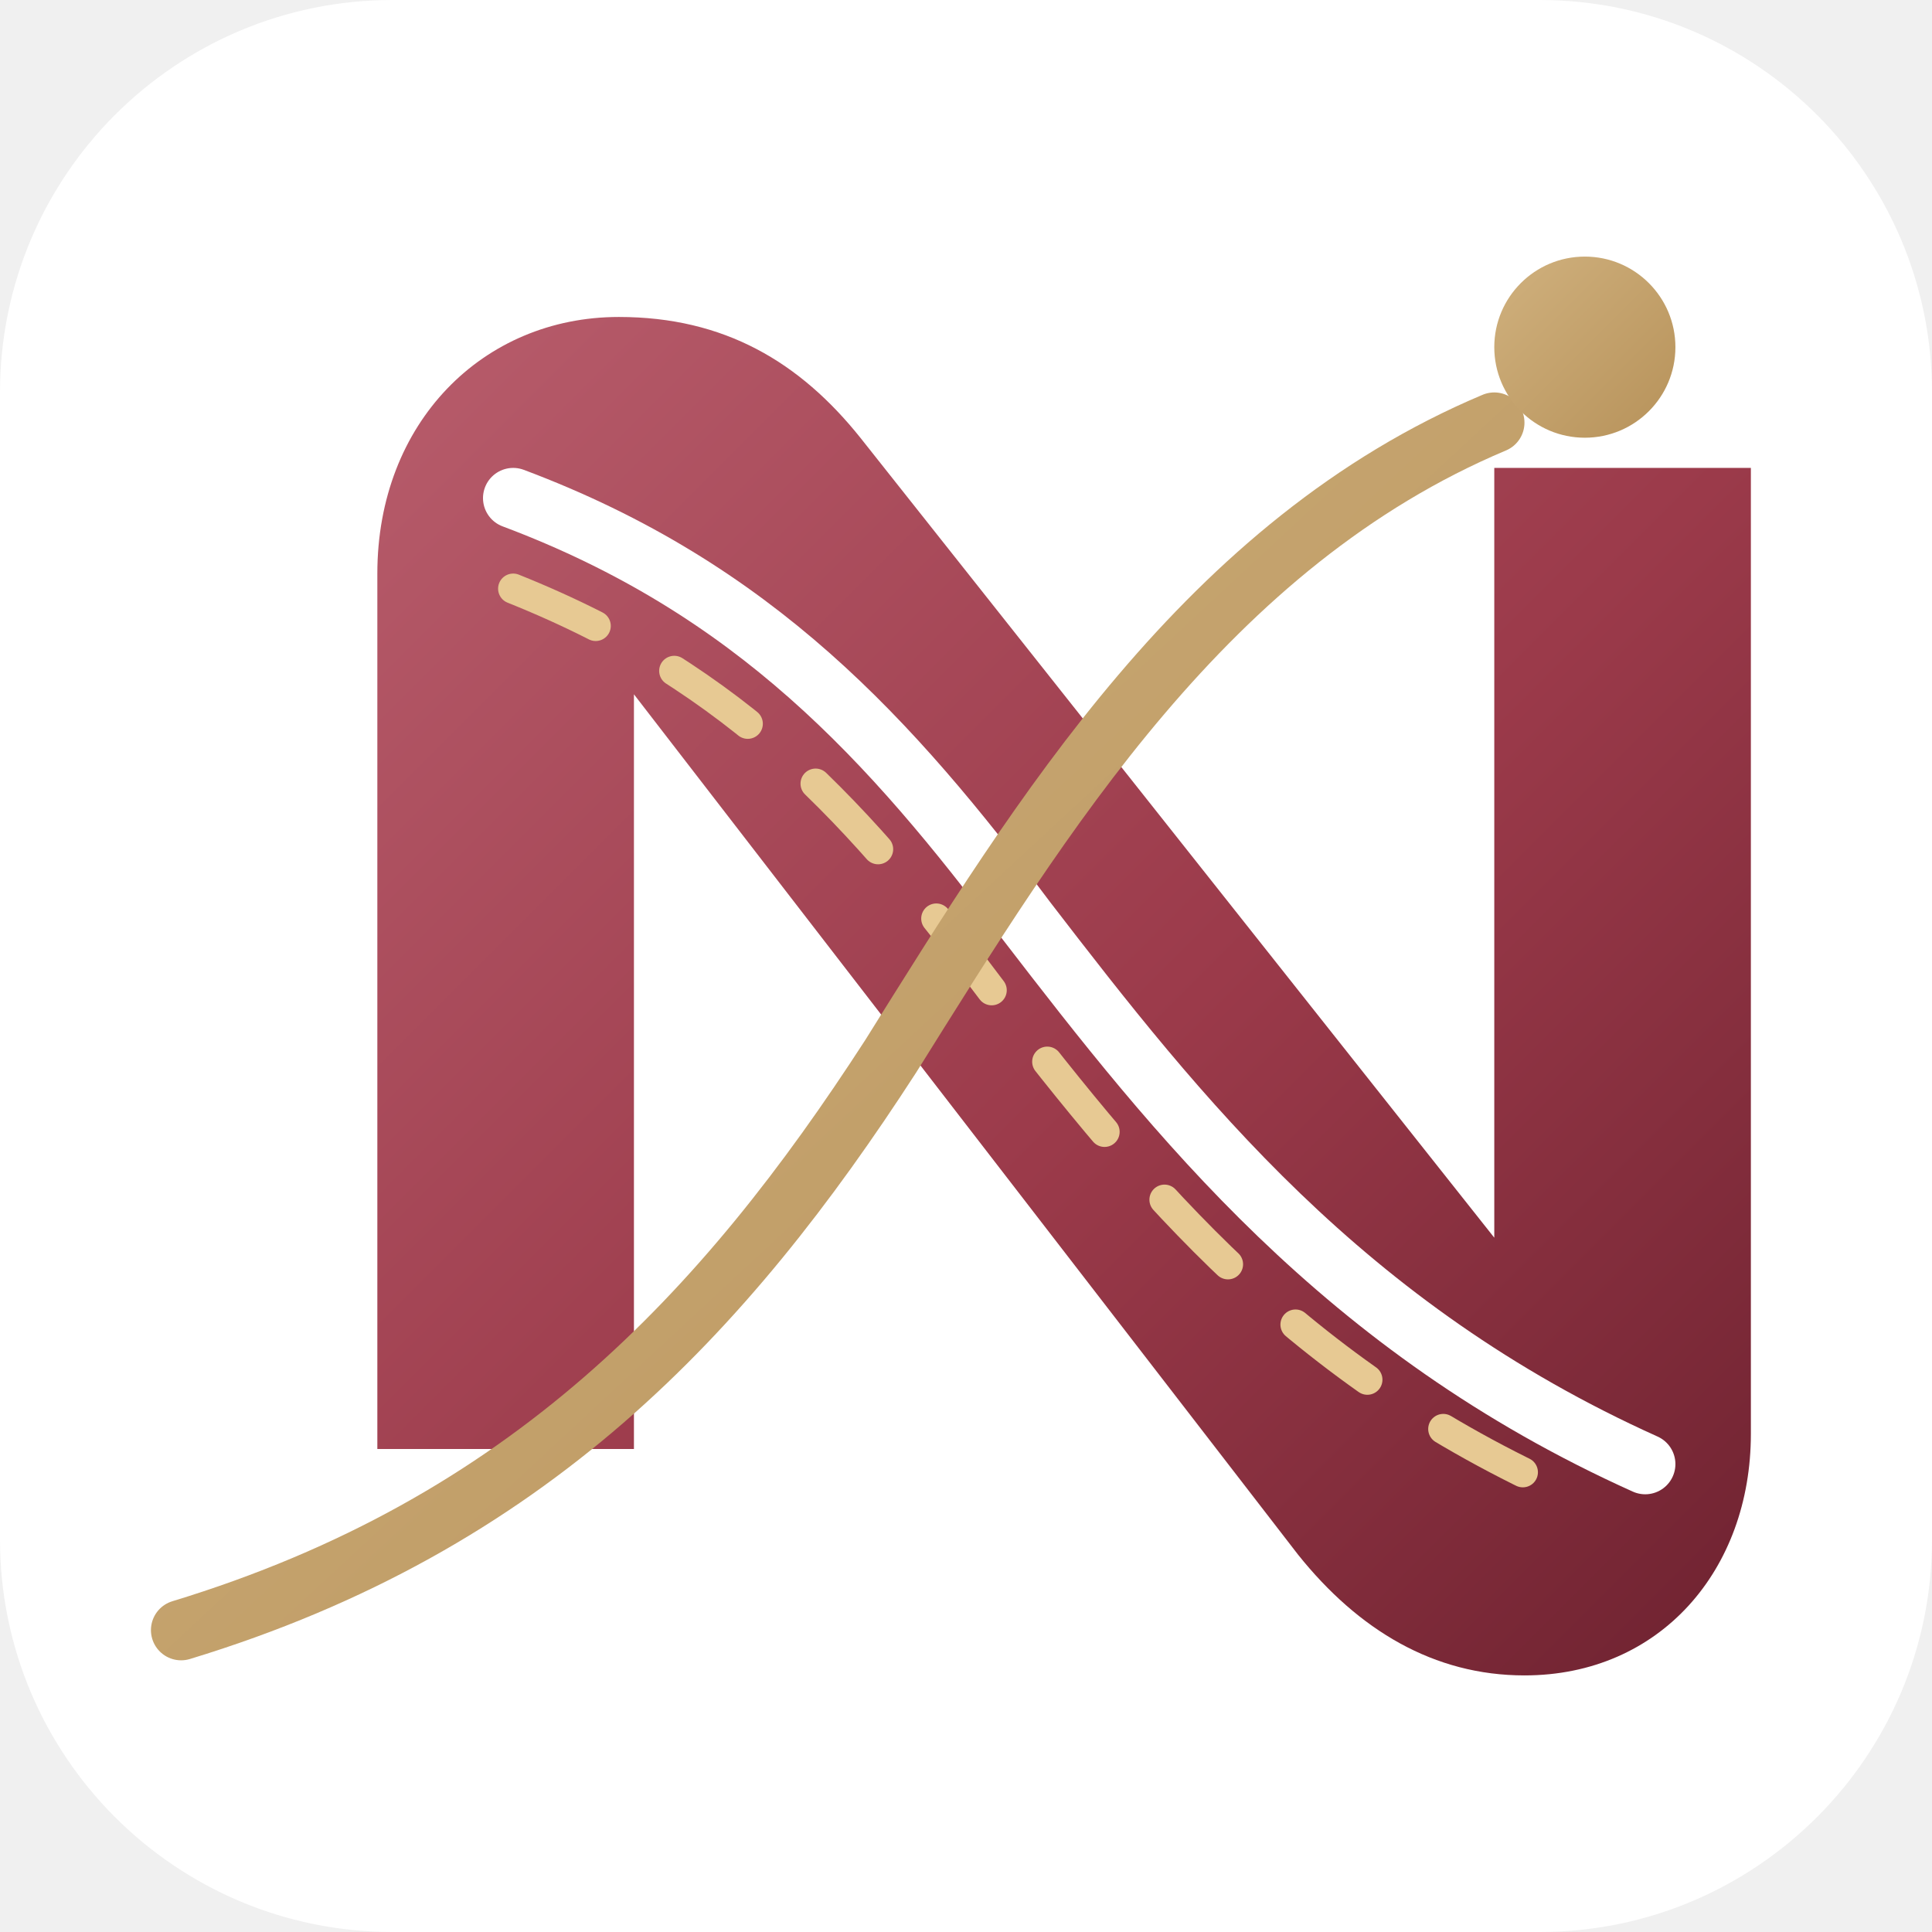
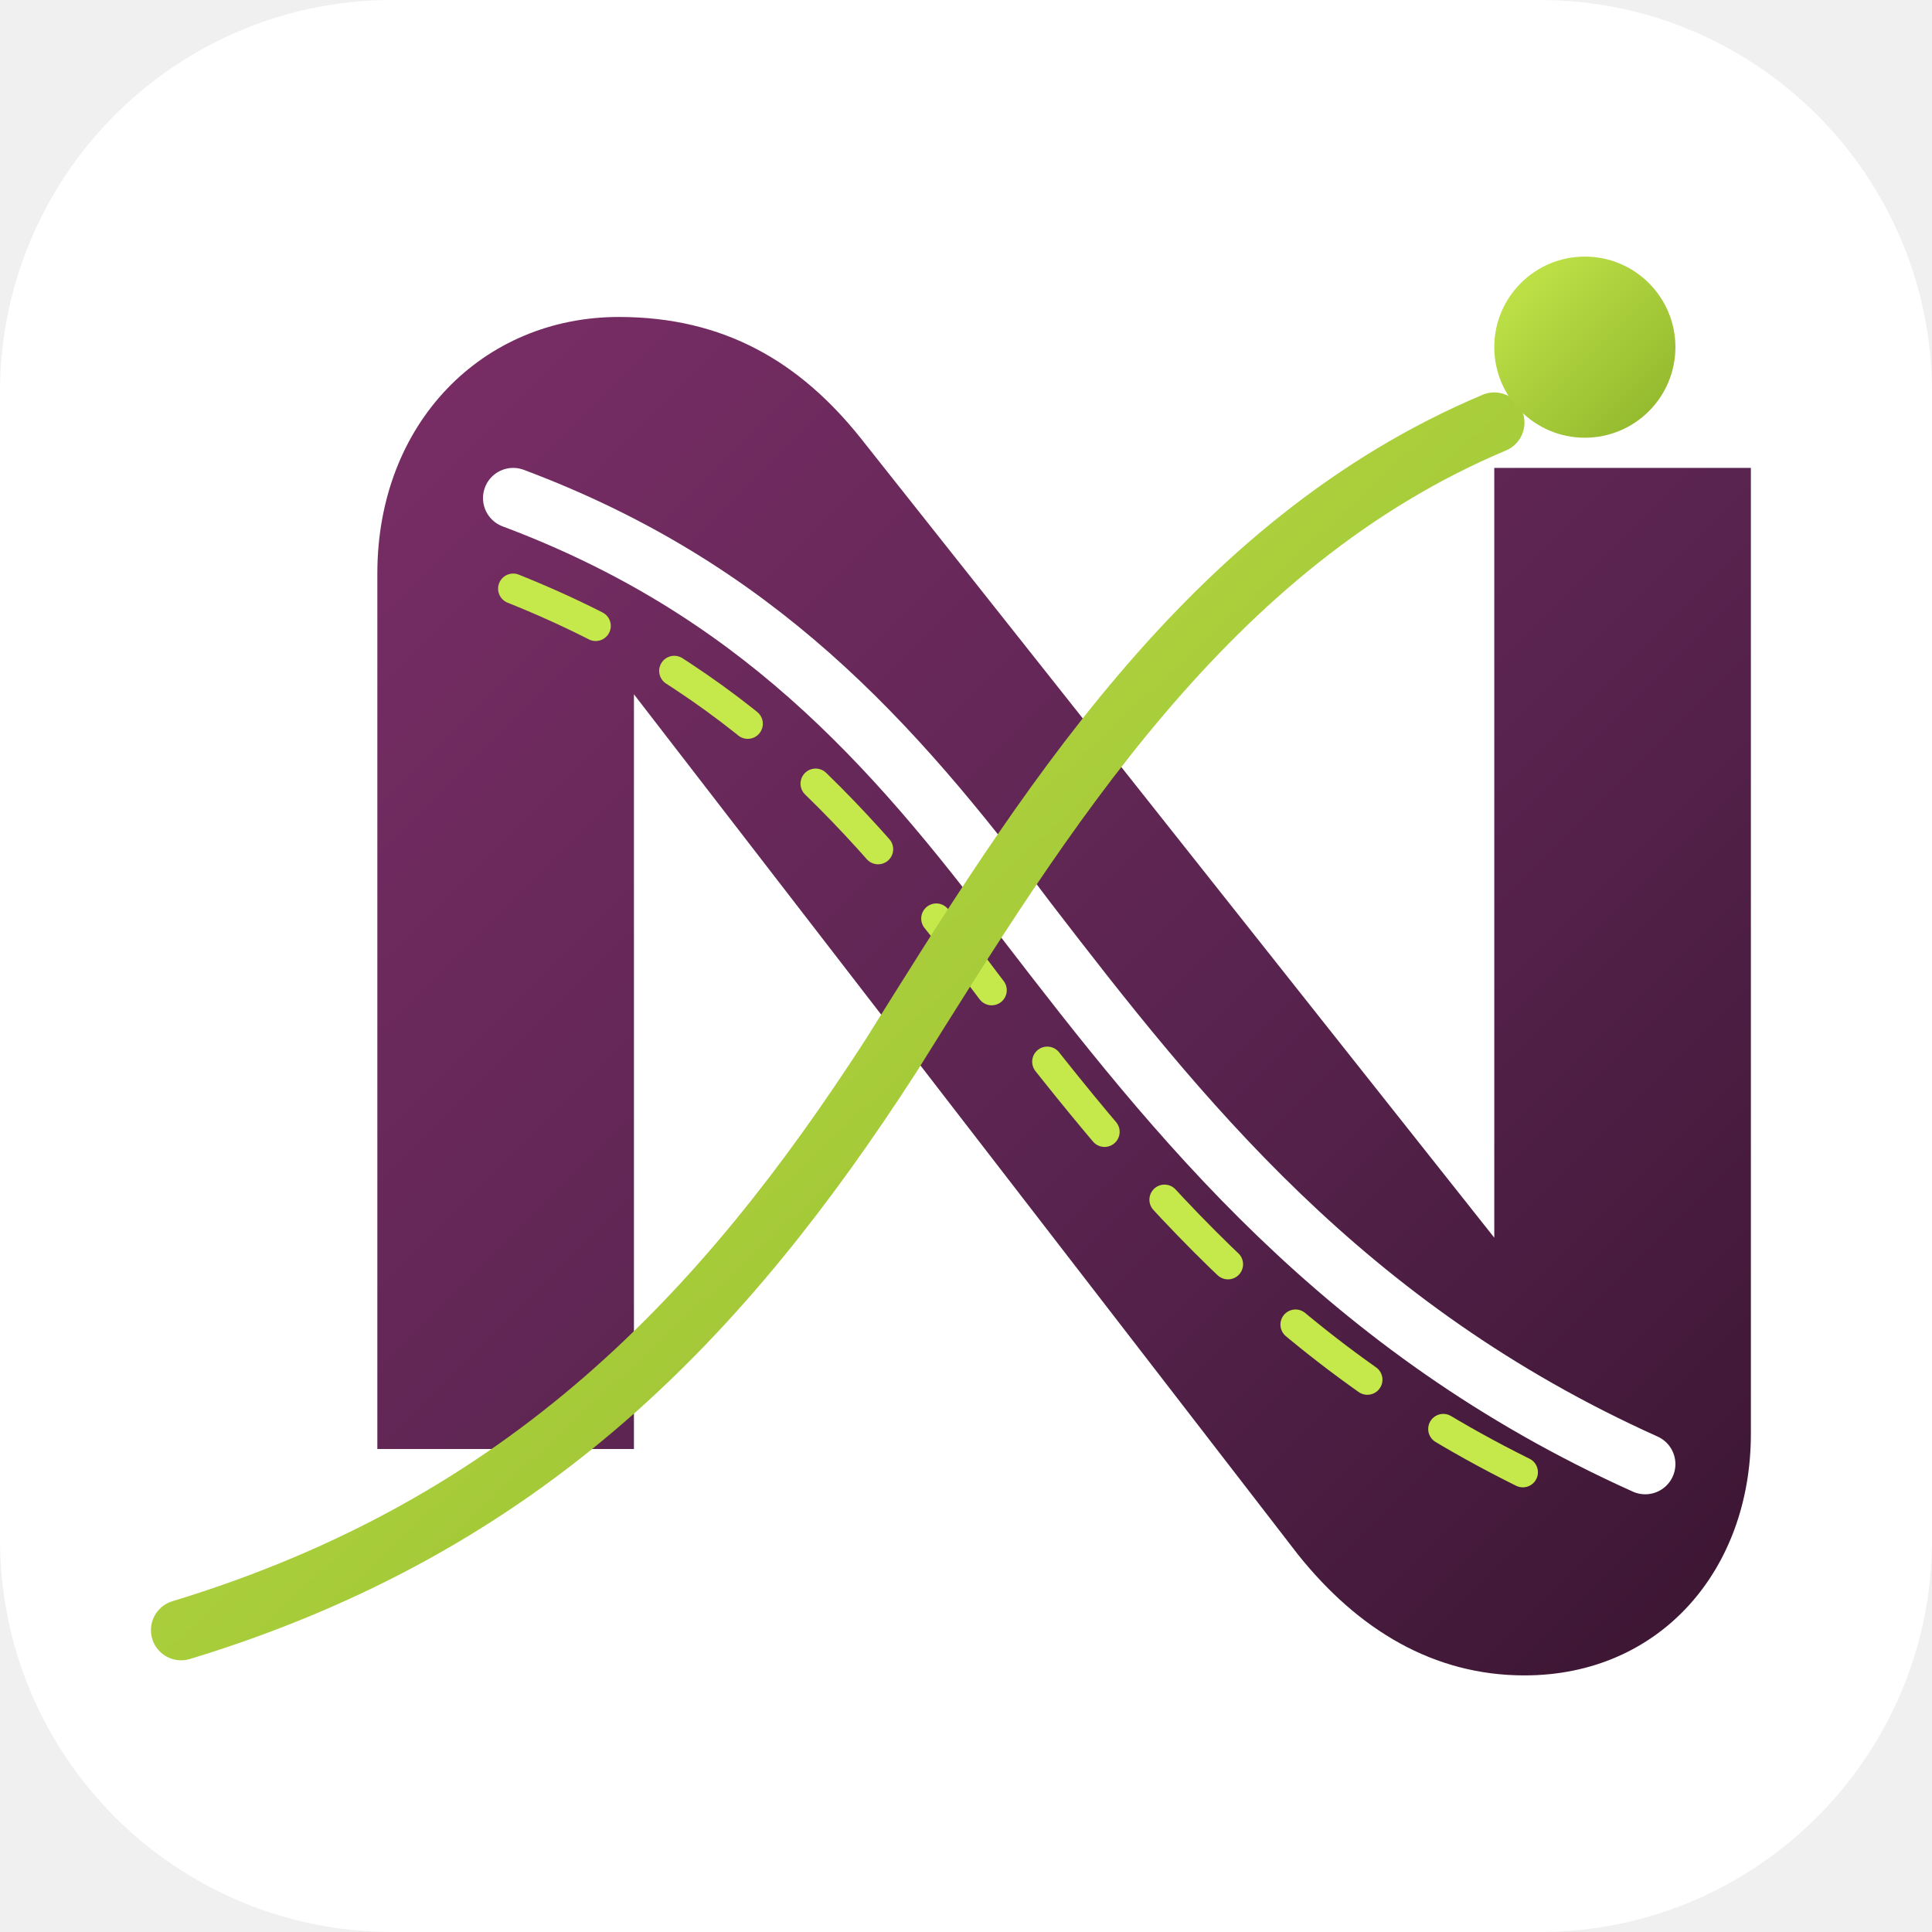
<svg xmlns="http://www.w3.org/2000/svg" viewBox="0 0 128 128" role="img" aria-label="NebedaHub">
  <defs>
    <linearGradient id="b" x1="0" y1="0" x2="1" y2="1">
-       <stop offset="0" stop-color="#B85D6C" />
-       <stop offset=".55" stop-color="#9B3A4A" />
-       <stop offset="1" stop-color="#6E2230" />
+       <stop offset="0" stop-color="#7A2E66" />
+       <stop offset=".55" stop-color="#5A2450" />
+       <stop offset="1" stop-color="#3A1531" />
    </linearGradient>
    <linearGradient id="g" x1="0" y1="0" x2="1" y2="1">
-       <stop offset="0" stop-color="#D0B17E" />
-       <stop offset="1" stop-color="#B7925A" />
+       <stop offset="0" stop-color="#C5E84B" />
+       <stop offset="1" stop-color="#8DB32A" />
    </linearGradient>
  </defs>
  <rect width="128" height="128" rx="26" fill="#fff" />
  <path d="M25 96V38c0-10 7-17 16-17 7 0 12 3 16 8l42 53V31h17v64c0 9-6 16-15 16-6 0-11-3-15-8L42 46v50z" fill="url(#b)" />
  <path d="M34 33c16 6 25 16 34 28 10 13 21 27 41 36" fill="none" stroke="#fff" stroke-width="4" stroke-linecap="round" />
-   <path d="M34 39c15 6 23 15 32 27 10 13 20 25 38 33" fill="none" stroke="#E7C993" stroke-width="2" stroke-linecap="round" stroke-dasharray="6 6" />
+   <path d="M34 39c15 6 23 15 32 27 10 13 20 25 38 33" fill="none" stroke="#C5E84B" stroke-width="2" stroke-linecap="round" stroke-dasharray="6 6" />
  <path d="M12 108c23-7 36-21 47-38 10-16 21-34 40-42" fill="none" stroke="url(#g)" stroke-width="4" stroke-linecap="round" />
  <circle cx="105" cy="23" r="6" fill="url(#g)" />
</svg>
